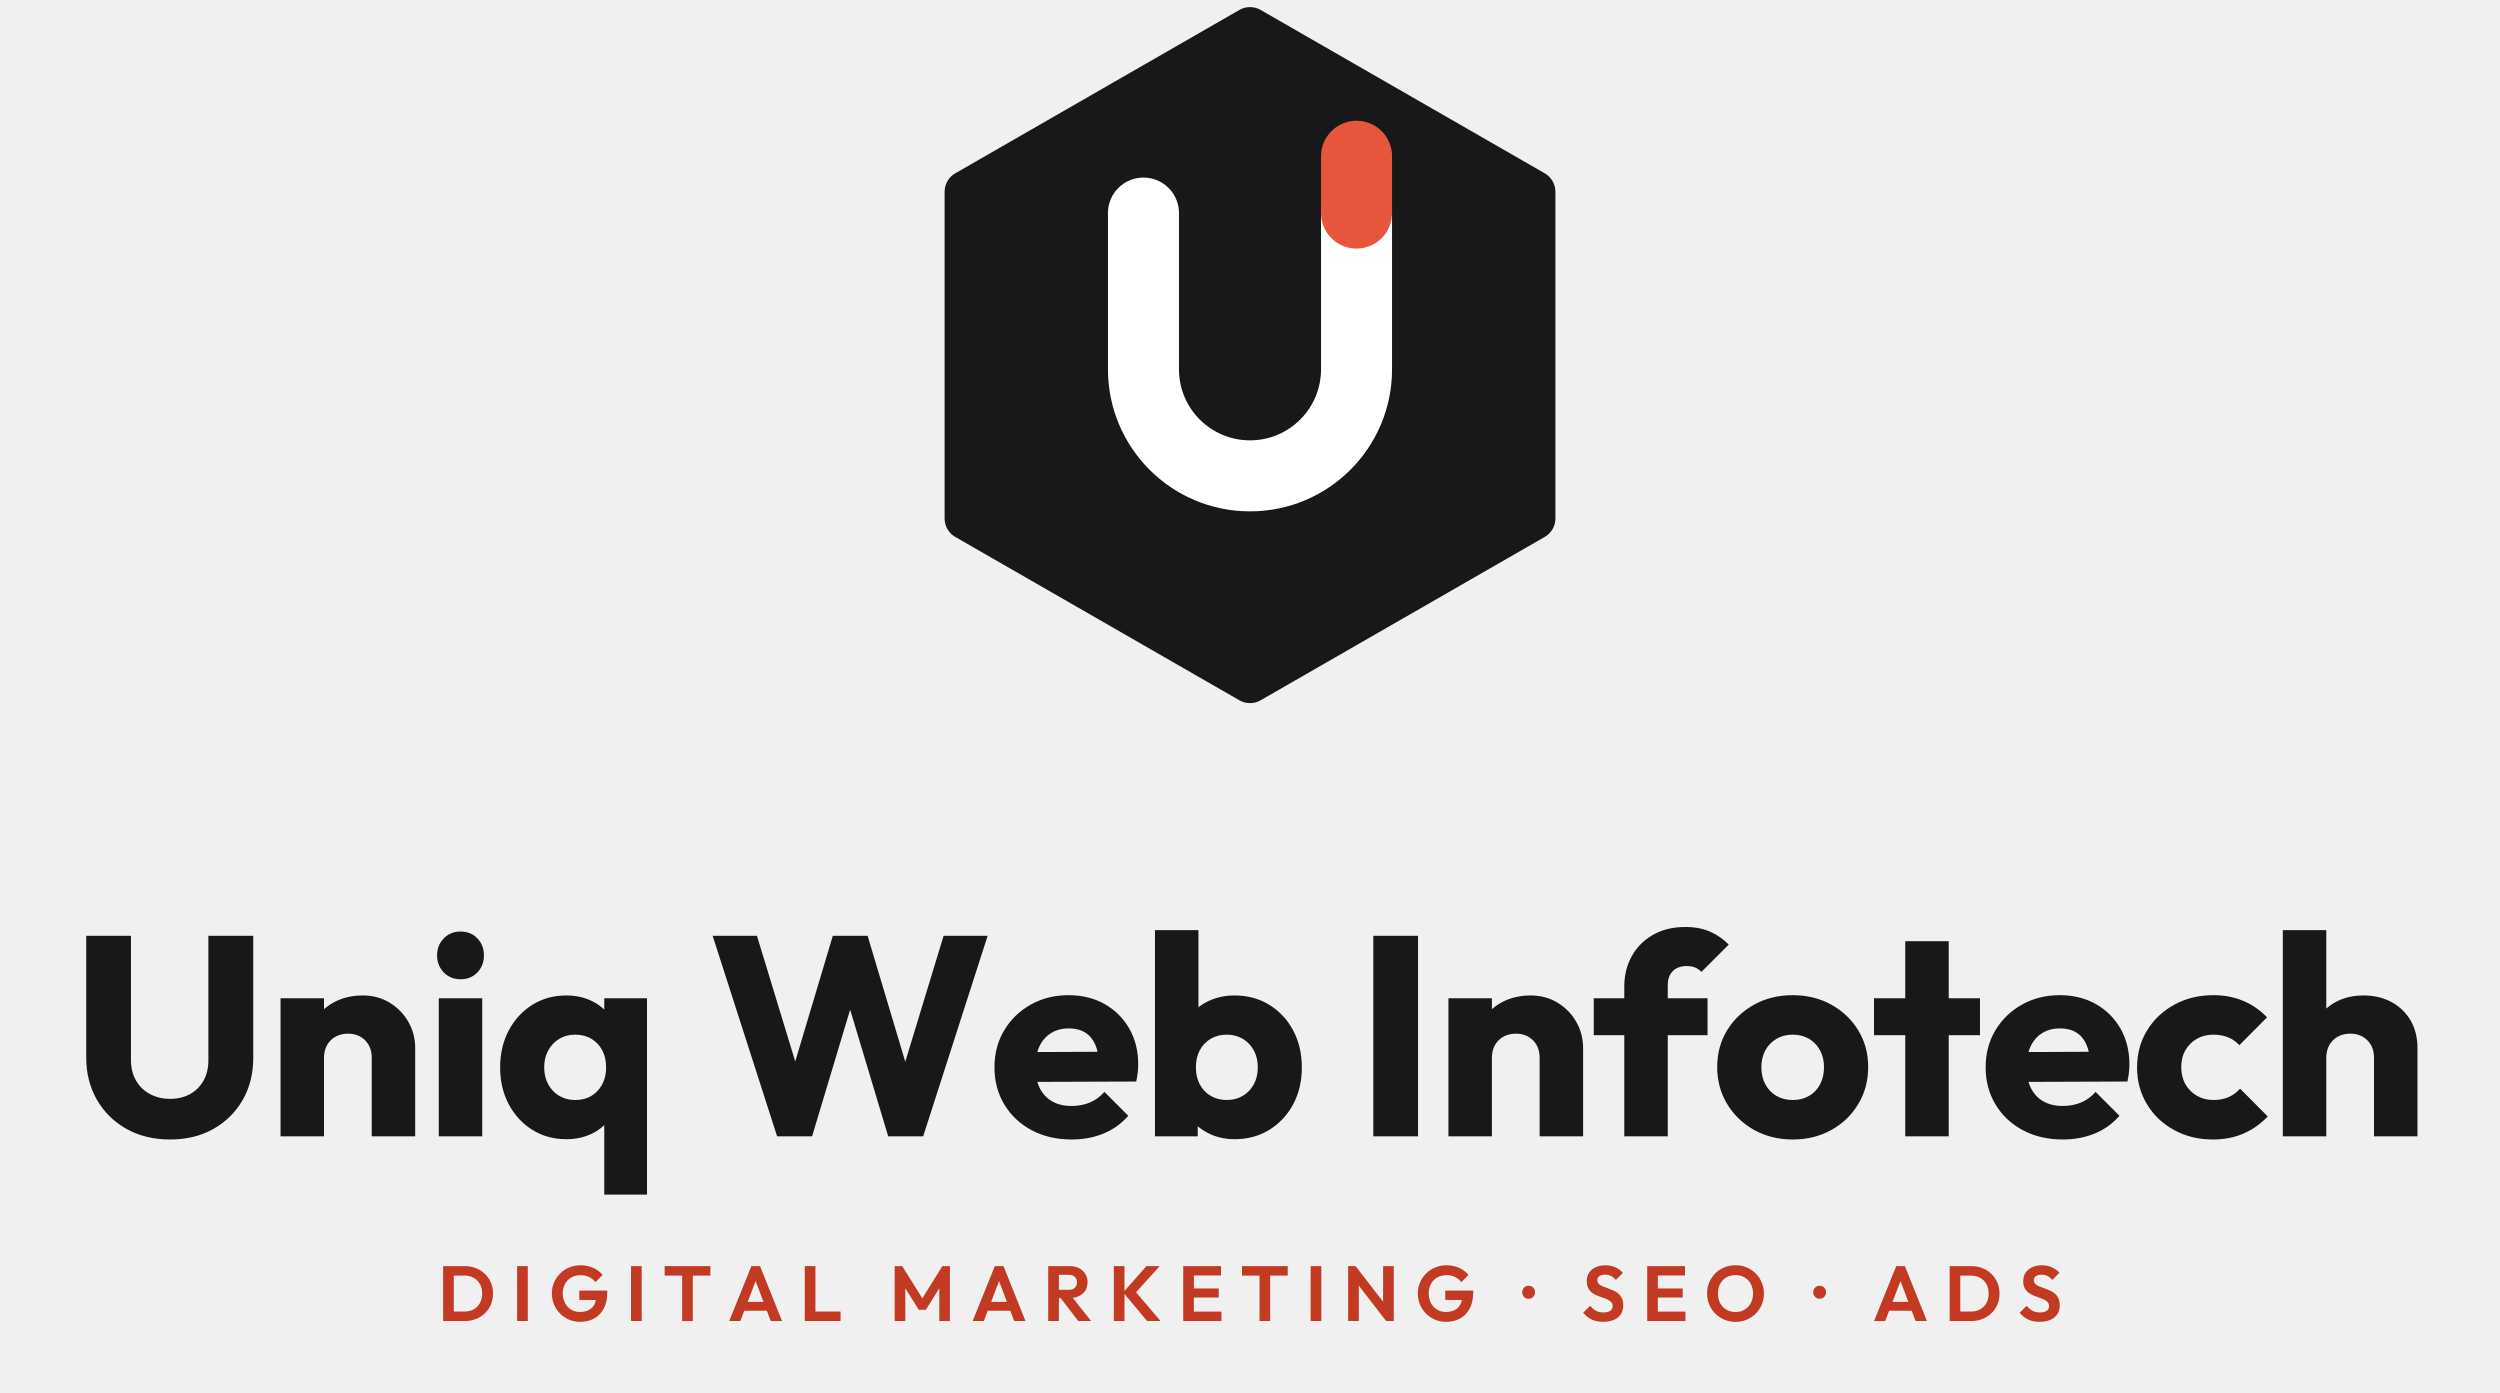
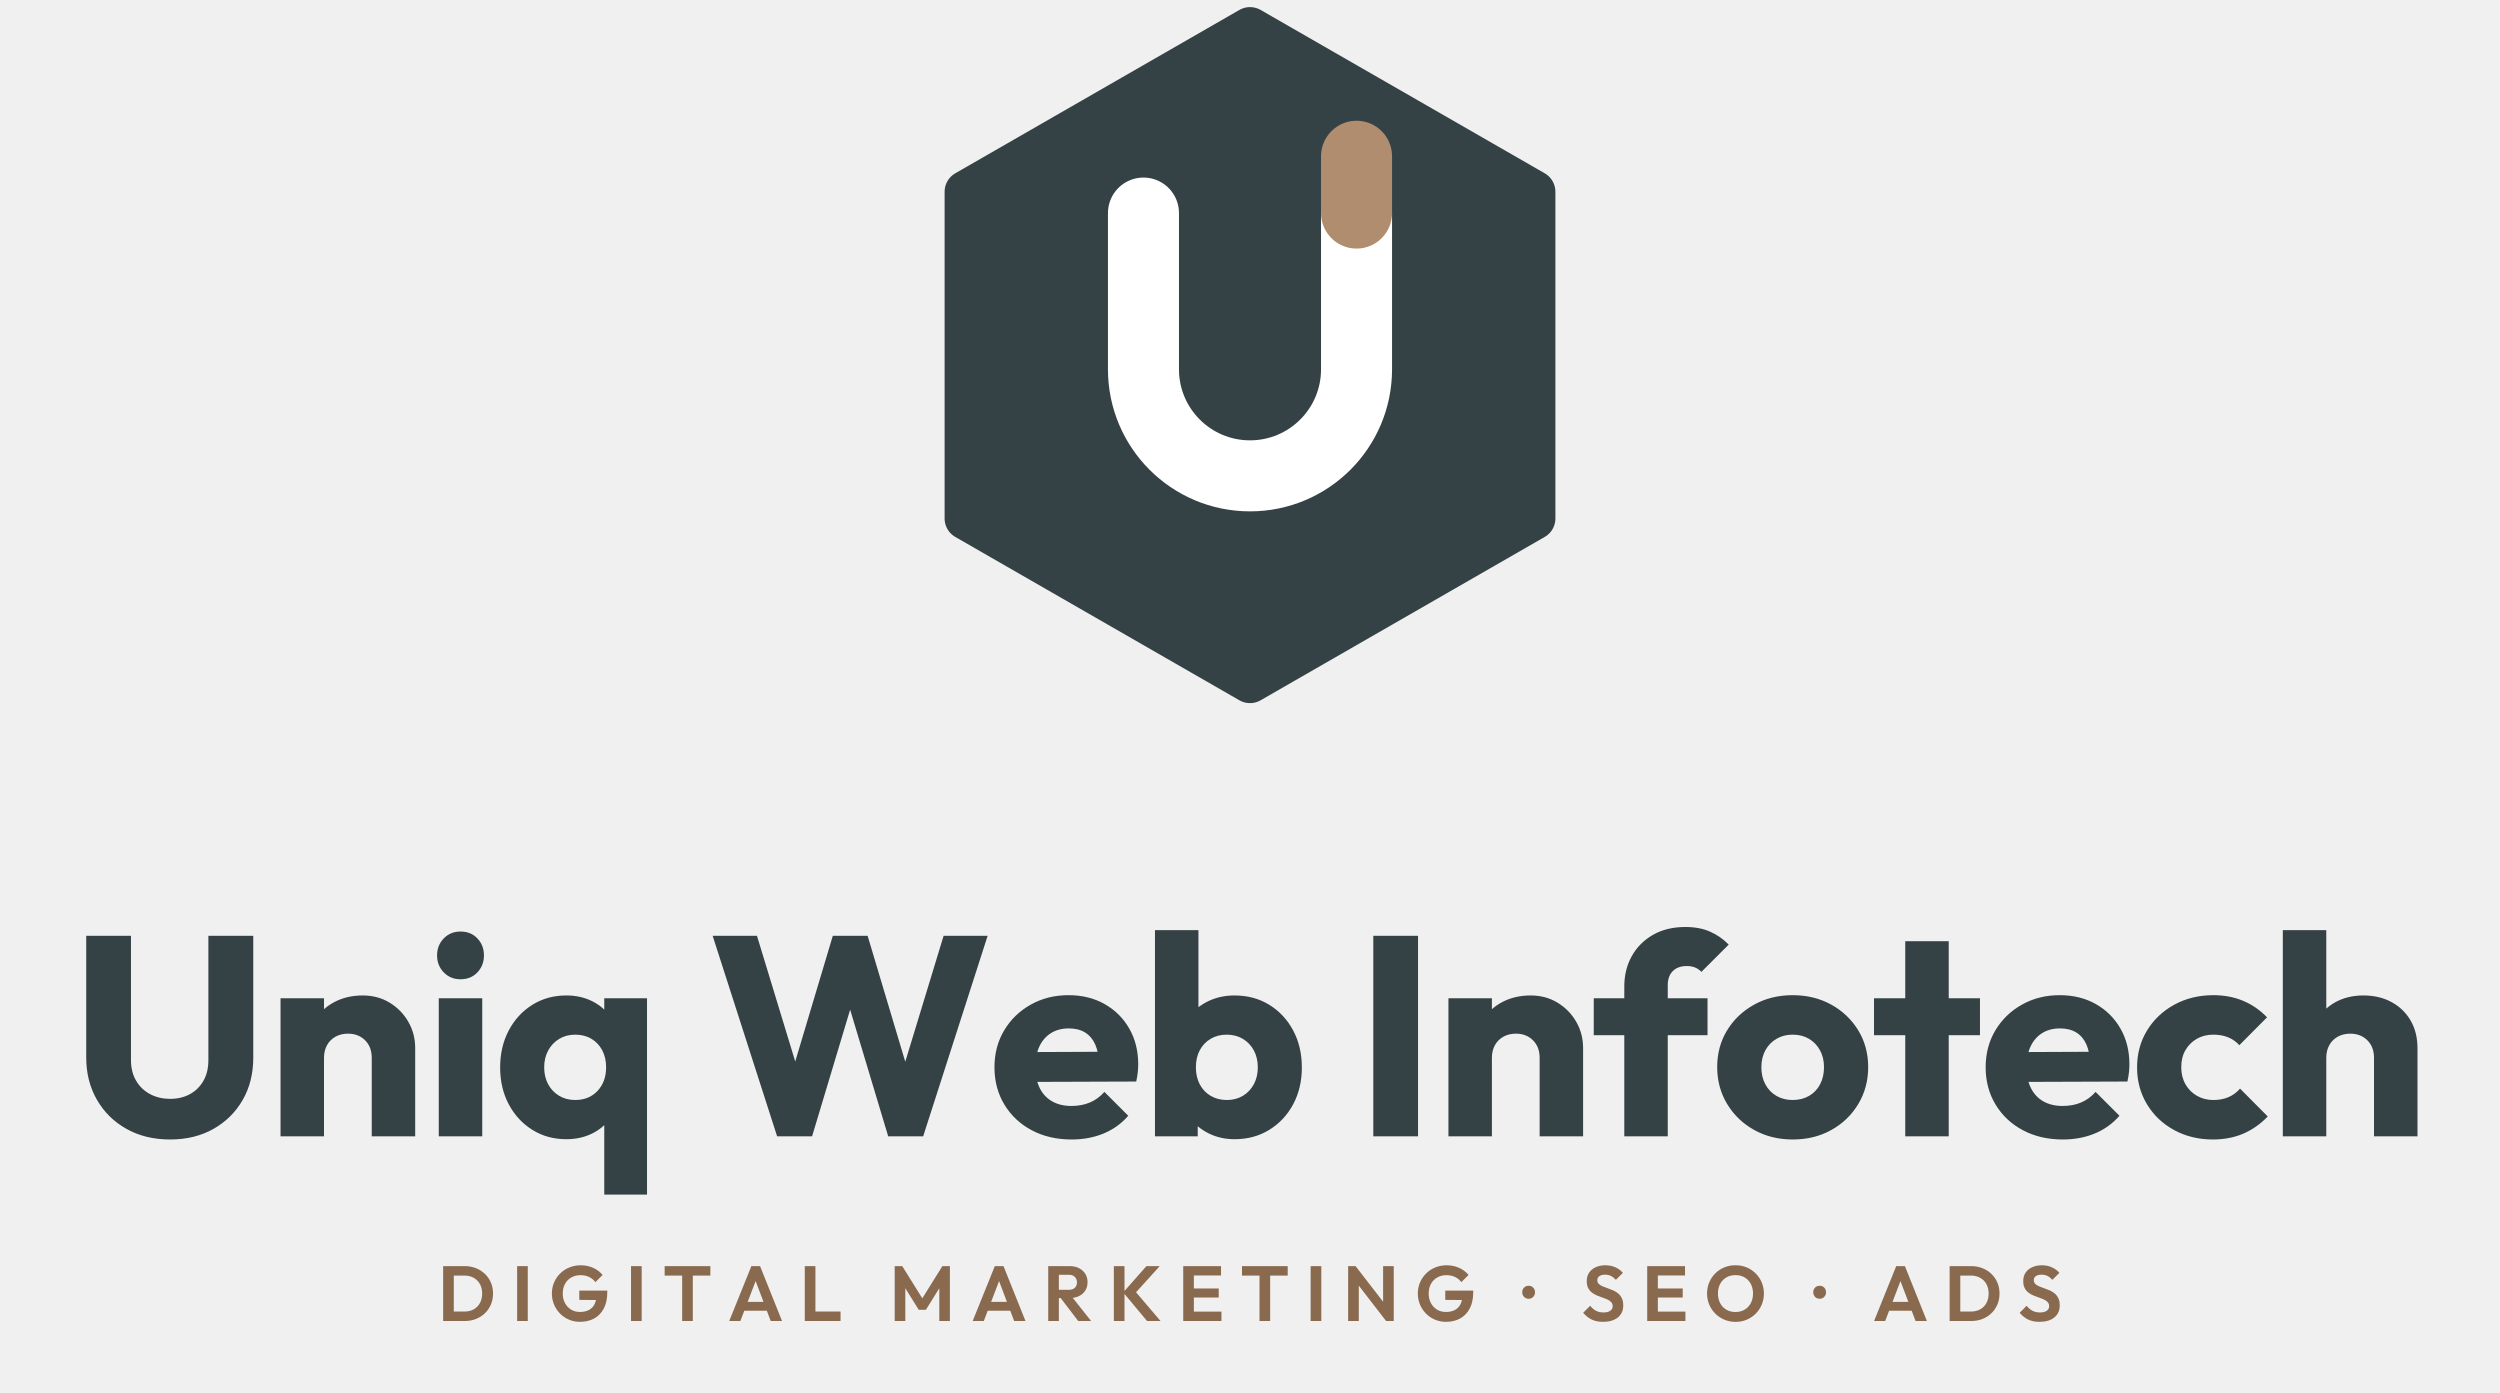
<svg xmlns="http://www.w3.org/2000/svg" viewBox="0 0 352 196" width="704" height="392" role="img" aria-label="Uniq Web Infotech">
  <g transform="translate(126.0 0)">
-     <path d="M50 4 L90 27 V73 L50 96 L10 73 V27 Z" fill="#18181B" stroke="#18181B" stroke-width="6" stroke-linejoin="round" />
+     <path d="M50 4 L90 27 V73 L50 96 L10 73 V27 Z" fill="#354245" stroke="#354245" stroke-width="6" stroke-linejoin="round" />
    <path d="M35 30 V52 a15 15 0 0 0 30 0 V30" fill="none" stroke="#FFFFFF" stroke-width="10" stroke-linecap="round" />
-     <path d="M65 30 L65 22" stroke="#E8553D" stroke-width="10" stroke-linecap="round" />
+     <path d="M65 30 L65 22" stroke="#B08D6E" stroke-width="10" stroke-linecap="round" />
  </g>
-   <path d="M23.946 160.44Q20.473 160.44 17.814 158.951Q15.155 157.462 13.648 154.85Q12.14 152.237 12.14 148.9V131.76H18.44V149.24Q18.44 150.939 19.169 152.172Q19.899 153.405 21.15 154.062Q22.402 154.72 23.943 154.72Q25.52 154.72 26.729 154.063Q27.938 153.406 28.639 152.184Q29.34 150.962 29.34 149.28V131.76H35.66V148.94Q35.66 152.278 34.172 154.87Q32.684 157.461 30.052 158.951Q27.42 160.44 23.946 160.44Z M52.34 160.0V148.94Q52.34 147.4 51.4 146.47Q50.46 145.54 49.005 145.54Q48.015 145.54 47.247 145.96Q46.48 146.38 46.05 147.15Q45.62 147.92 45.62 148.94L43.24 147.78Q43.24 145.48 44.25 143.77Q45.26 142.06 47.038 141.11Q48.816 140.16 51.068 140.16Q53.2 140.16 54.87 141.18Q56.54 142.2 57.5 143.88Q58.46 145.56 58.46 147.56V160.0ZM39.5 160.0V140.56H45.62V160.0Z M61.78 160.0V140.56H67.9V160.0ZM64.84 137.88Q63.42 137.88 62.48 136.91Q61.54 135.94 61.54 134.52Q61.54 133.1 62.48 132.13Q63.42 131.16 64.84 131.16Q66.3 131.16 67.22 132.13Q68.14 133.1 68.14 134.52Q68.14 135.94 67.22 136.91Q66.3 137.88 64.84 137.88Z M79.74 160.4Q77.06 160.4 74.95 159.08Q72.84 157.76 71.63 155.48Q70.42 153.2 70.42 150.3Q70.42 147.38 71.63 145.09Q72.84 142.8 74.95 141.48Q77.06 140.16 79.74 140.16Q81.7 140.16 83.28 140.92Q84.86 141.68 85.85 143.02Q86.84 144.36 86.98 146.08V154.48Q86.84 156.2 85.86 157.54Q84.88 158.88 83.29 159.64Q81.7 160.4 79.74 160.4ZM80.98 154.88Q82.94 154.88 84.14 153.59Q85.34 152.3 85.34 150.28Q85.34 148.92 84.8 147.89Q84.26 146.86 83.28 146.27Q82.3 145.68 81 145.68Q79.72 145.68 78.74 146.27Q77.76 146.86 77.19 147.9Q76.62 148.94 76.62 150.28Q76.62 151.62 77.18 152.66Q77.74 153.7 78.73 154.29Q79.72 154.88 80.98 154.88ZM85.08 168.2V155.0L86 150.28L85.08 145.56V140.56H91.1V168.2Z  M109.42 160.0 100.34 131.76H106.58L113.2 153.5H110.76L117.26 131.76H122.16L128.66 153.5H126.24L132.86 131.76H139.06L129.98 160.0H125.06L118.54 138.3H120.86L114.34 160.0Z M150.88 160.44Q147.72 160.44 145.27 159.14Q142.82 157.84 141.42 155.53Q140.02 153.22 140.02 150.28Q140.02 147.36 141.39 145.07Q142.76 142.78 145.13 141.45Q147.5 140.12 150.44 140.12Q153.32 140.12 155.53 141.37Q157.74 142.62 159.0 144.82Q160.26 147.02 160.26 149.84Q160.26 150.38 160.2 150.96Q160.14 151.54 159.98 152.28L143.22 152.34V148.14L157.38 148.08L154.74 149.86Q154.7 148.18 154.21 147.07Q153.72 145.96 152.79 145.38Q151.86 144.8 150.48 144.8Q149.04 144.8 147.98 145.46Q146.92 146.12 146.35 147.33Q145.78 148.54 145.78 150.24Q145.78 151.96 146.39 153.19Q147 154.42 148.14 155.07Q149.28 155.72 150.86 155.72Q152.3 155.72 153.46 155.23Q154.62 154.74 155.5 153.74L158.86 157.1Q157.42 158.76 155.38 159.6Q153.34 160.44 150.88 160.44Z M173.82 160.4Q171.84 160.4 170.2 159.59Q168.56 158.78 167.53 157.39Q166.5 156.0 166.34 154.28V146.08Q166.5 144.36 167.54 143.02Q168.58 141.68 170.22 140.92Q171.86 140.16 173.82 140.16Q176.58 140.16 178.72 141.48Q180.86 142.8 182.08 145.09Q183.3 147.38 183.3 150.3Q183.3 153.2 182.08 155.48Q180.86 157.76 178.72 159.08Q176.58 160.4 173.82 160.4ZM162.62 160.0V130.96H168.74V145.34L167.72 150.04L168.64 154.78V160.0ZM172.74 154.88Q174.02 154.88 175.0 154.29Q175.98 153.7 176.54 152.66Q177.1 151.62 177.1 150.28Q177.1 148.94 176.54 147.9Q175.98 146.86 174.99 146.27Q174.0 145.68 172.72 145.68Q171.44 145.68 170.45 146.27Q169.46 146.86 168.92 147.89Q168.38 148.92 168.38 150.28Q168.38 151.64 168.93 152.68Q169.48 153.72 170.47 154.3Q171.46 154.88 172.74 154.88Z  M193.36 160.0V131.76H199.66V160.0Z M216.78 160.0V148.94Q216.78 147.4 215.84 146.47Q214.9 145.54 213.445 145.54Q212.455 145.54 211.687 145.96Q210.92 146.38 210.49 147.15Q210.06 147.92 210.06 148.94L207.68 147.78Q207.68 145.48 208.69 143.77Q209.7 142.06 211.478 141.11Q213.256 140.16 215.508 140.16Q217.64 140.16 219.31 141.18Q220.98 142.2 221.94 143.88Q222.9 145.56 222.9 147.56V160.0ZM203.94 160.0V140.56H210.06V160.0Z M228.7 160.0V138.9Q228.7 136.52 229.75 134.63Q230.8 132.74 232.73 131.63Q234.66 130.52 237.3 130.52Q239.3 130.52 240.79 131.18Q242.28 131.84 243.4 133.0L239.56 136.84Q239.18 136.44 238.68 136.23Q238.18 136.02 237.5 136.02Q236.24 136.02 235.53 136.73Q234.82 137.44 234.82 138.7V160.0ZM224.4 145.76V140.56H240.42V145.76Z M252.42 160.44Q249.4 160.44 246.99 159.1Q244.58 157.76 243.18 155.44Q241.78 153.12 241.78 150.24Q241.78 147.36 243.17 145.08Q244.56 142.8 246.97 141.46Q249.38 140.12 252.4 140.12Q255.44 140.12 257.84 141.45Q260.24 142.78 261.64 145.07Q263.04 147.36 263.04 150.24Q263.04 153.12 261.65 155.44Q260.26 157.76 257.86 159.1Q255.46 160.44 252.42 160.44ZM252.4 154.88Q253.72 154.88 254.72 154.3Q255.72 153.72 256.27 152.67Q256.82 151.62 256.82 150.26Q256.82 148.9 256.25 147.87Q255.68 146.84 254.7 146.26Q253.72 145.68 252.4 145.68Q251.12 145.68 250.12 146.27Q249.12 146.86 248.56 147.89Q248.0 148.92 248.0 150.28Q248.0 151.62 248.56 152.67Q249.12 153.72 250.12 154.3Q251.12 154.88 252.4 154.88Z M268.26 160.0V132.52H274.38V160.0ZM263.86 145.76V140.56H278.78V145.76Z M290.44 160.44Q287.28 160.44 284.83 159.14Q282.38 157.84 280.98 155.53Q279.58 153.22 279.58 150.28Q279.58 147.36 280.95 145.07Q282.32 142.78 284.69 141.45Q287.06 140.12 290 140.12Q292.88 140.12 295.09 141.37Q297.3 142.62 298.56 144.82Q299.82 147.02 299.82 149.84Q299.82 150.38 299.76 150.96Q299.7 151.54 299.54 152.28L282.78 152.34V148.14L296.94 148.08L294.3 149.86Q294.26 148.18 293.77 147.07Q293.28 145.96 292.35 145.38Q291.42 144.8 290.04 144.8Q288.6 144.8 287.54 145.46Q286.48 146.12 285.91 147.33Q285.34 148.54 285.34 150.24Q285.34 151.96 285.95 153.19Q286.56 154.42 287.7 155.07Q288.84 155.72 290.42 155.72Q291.86 155.72 293.02 155.23Q294.18 154.74 295.06 153.74L298.42 157.1Q296.98 158.76 294.94 159.6Q292.9 160.44 290.44 160.44Z M311.58 160.44Q308.56 160.44 306.13 159.12Q303.7 157.8 302.3 155.49Q300.9 153.18 300.9 150.3Q300.9 147.38 302.31 145.08Q303.72 142.78 306.16 141.45Q308.6 140.12 311.64 140.12Q313.92 140.12 315.82 140.91Q317.72 141.7 319.2 143.24L315.3 147.16Q314.62 146.42 313.71 146.05Q312.8 145.68 311.64 145.68Q310.34 145.68 309.32 146.26Q308.3 146.84 307.71 147.86Q307.12 148.88 307.12 150.26Q307.12 151.62 307.71 152.66Q308.3 153.7 309.33 154.29Q310.36 154.88 311.64 154.88Q312.86 154.88 313.79 154.47Q314.72 154.06 315.4 153.28L319.3 157.2Q317.76 158.8 315.85 159.62Q313.94 160.44 311.58 160.44Z M334.26 160.0V148.94Q334.26 147.4 333.32 146.47Q332.38 145.54 330.925 145.54Q329.935 145.54 329.167 145.96Q328.4 146.38 327.97 147.15Q327.54 147.92 327.54 148.94L325.16 147.78Q325.16 145.48 326.13 143.77Q327.1 142.06 328.818 141.11Q330.536 140.16 332.768 140.16Q335.04 140.16 336.76 141.11Q338.48 142.06 339.43 143.72Q340.38 145.38 340.38 147.56V160.0ZM321.42 160.0V130.96H327.54V160.0Z" fill="#18181B" />
-   <path d="M63.415 186.0V184.666H65.39Q66.138 184.666 66.7 184.354Q67.262 184.042 67.574 183.469Q67.887 182.895 67.887 182.123Q67.887 181.358 67.569 180.791Q67.251 180.225 66.69 179.913Q66.129 179.601 65.39 179.601H63.388V178.267H65.414Q66.272 178.267 67.002 178.554Q67.733 178.842 68.276 179.363Q68.819 179.884 69.12 180.588Q69.421 181.292 69.421 182.133Q69.421 182.967 69.12 183.675Q68.819 184.383 68.28 184.904Q67.741 185.425 67.012 185.713Q66.283 186.0 65.436 186.0ZM62.395 186.0V178.267H63.894V186.0Z M72.812 186.0V178.267H74.311V186.0Z M81.664 186.115Q80.842 186.115 80.12 185.809Q79.398 185.502 78.858 184.956Q78.317 184.411 78.011 183.686Q77.704 182.961 77.704 182.125Q77.704 181.286 78.015 180.566Q78.326 179.845 78.876 179.301Q79.426 178.756 80.164 178.454Q80.902 178.151 81.755 178.151Q82.712 178.151 83.513 178.509Q84.315 178.867 84.846 179.513L83.831 180.528Q83.474 180.046 82.935 179.795Q82.396 179.543 81.747 179.543Q81.007 179.543 80.439 179.868Q79.871 180.192 79.553 180.772Q79.236 181.352 79.236 182.123Q79.236 182.893 79.552 183.478Q79.868 184.064 80.413 184.394Q80.957 184.724 81.656 184.724Q82.382 184.724 82.9 184.456Q83.419 184.188 83.695 183.664Q83.971 183.14 83.971 182.384L84.942 183.052L81.565 183.024V181.718H85.506V181.933Q85.506 183.316 85.011 184.248Q84.516 185.18 83.651 185.648Q82.786 186.115 81.664 186.115Z M88.85 186.0V178.267H90.349V186.0Z M96.049 186.0V178.432H97.548V186.0ZM93.583 179.601V178.267H100.018V179.601Z M102.674 186.0 105.795 178.267H107.016L110.113 186.0H108.518L106.123 179.659H106.667L104.242 186.0ZM104.33 184.556V183.302H108.485V184.556Z M113.314 186.0V178.267H114.812V186.0ZM114.414 186.0V184.666H118.349V186.0Z  M125.975 186.0V178.267H127.034L130.163 183.286H129.561L132.688 178.267H133.746V186.0H132.253V180.835L132.547 180.915L130.367 184.416H129.355L127.177 180.915L127.468 180.835V186.0Z M136.95 186.0 140.071 178.267H141.292L144.389 186.0H142.794L140.399 179.659H140.943L138.518 186.0ZM138.606 184.556V183.302H142.761V184.556Z M148.687 182.769V181.606H150.48Q151.03 181.606 151.332 181.324Q151.635 181.042 151.635 180.547Q151.635 180.093 151.337 179.791Q151.038 179.488 150.488 179.488H148.687V178.267H150.618Q151.365 178.267 151.932 178.56Q152.499 178.853 152.813 179.36Q153.128 179.868 153.128 180.522Q153.128 181.201 152.812 181.704Q152.496 182.208 151.924 182.488Q151.352 182.769 150.59 182.769ZM147.59 186.0V178.267H149.089V186.0ZM151.814 186.0 149.259 182.656 150.637 182.227 153.634 186.0Z M161.508 186.0 158.15 181.969 161.417 178.267H163.292L159.651 182.287V181.592L163.405 186.0ZM156.83 186.0V178.267H158.329V186.0Z M166.598 186.0V178.267H168.097V186.0ZM167.695 186.0V184.677H171.98V186.0ZM167.695 182.692V181.413H171.597V182.692ZM167.695 179.59V178.267H171.922V179.59Z M177.339 186.0V178.432H178.838V186.0ZM174.873 179.601V178.267H181.308V179.601Z M184.539 186.0V178.267H186.038V186.0Z M189.819 186.0V178.267H190.864L191.318 179.768V186.0ZM195.168 186.0 190.575 180.06 190.864 178.267 195.456 184.207ZM195.168 186.0 194.741 184.551V178.267H196.24V186.0Z M203.588 186.115Q202.766 186.115 202.044 185.809Q201.322 185.502 200.782 184.956Q200.241 184.411 199.935 183.686Q199.628 182.961 199.628 182.125Q199.628 181.286 199.939 180.566Q200.25 179.845 200.8 179.301Q201.35 178.756 202.088 178.454Q202.826 178.151 203.679 178.151Q204.636 178.151 205.437 178.509Q206.239 178.867 206.77 179.513L205.755 180.528Q205.398 180.046 204.858 179.795Q204.32 179.543 203.671 179.543Q202.931 179.543 202.363 179.868Q201.795 180.192 201.477 180.772Q201.16 181.352 201.16 182.123Q201.16 182.893 201.476 183.478Q201.792 184.064 202.337 184.394Q202.881 184.724 203.58 184.724Q204.306 184.724 204.824 184.456Q205.343 184.188 205.619 183.664Q205.895 183.14 205.895 182.384L206.866 183.052L203.489 183.024V181.718H207.43V181.933Q207.43 183.316 206.935 184.248Q206.44 185.18 205.575 185.648Q204.71 186.115 203.588 186.115Z  M215.232 182.865Q214.838 182.865 214.584 182.6Q214.33 182.334 214.33 181.952Q214.33 181.558 214.584 181.297Q214.838 181.036 215.232 181.036Q215.625 181.036 215.878 181.297Q216.131 181.558 216.131 181.952Q216.131 182.334 215.878 182.6Q215.625 182.865 215.232 182.865Z  M225.709 186.115Q224.774 186.115 224.11 185.795Q223.446 185.475 222.91 184.837L223.897 183.85Q224.243 184.298 224.692 184.545Q225.14 184.793 225.786 184.793Q226.377 184.793 226.72 184.56Q227.062 184.328 227.062 183.921Q227.062 183.572 226.864 183.35Q226.666 183.129 226.342 182.978Q226.017 182.827 225.627 182.699Q225.236 182.571 224.847 182.404Q224.458 182.238 224.133 181.989Q223.809 181.74 223.611 181.351Q223.413 180.962 223.413 180.371Q223.413 179.669 223.755 179.173Q224.098 178.677 224.692 178.414Q225.286 178.151 226.036 178.151Q226.826 178.151 227.464 178.444Q228.102 178.737 228.506 179.213L227.516 180.2Q227.178 179.832 226.819 179.653Q226.46 179.474 226.006 179.474Q225.492 179.474 225.198 179.675Q224.903 179.876 224.903 180.244Q224.903 180.566 225.101 180.764Q225.299 180.962 225.624 181.104Q225.948 181.245 226.339 181.377Q226.729 181.509 227.118 181.678Q227.508 181.847 227.832 182.111Q228.157 182.375 228.355 182.785Q228.553 183.195 228.553 183.805Q228.553 184.881 227.791 185.498Q227.029 186.115 225.709 186.115Z M231.927 186.0V178.267H233.426V186.0ZM233.024 186.0V184.677H237.309V186.0ZM233.024 182.692V181.413H236.926V182.692ZM233.024 179.59V178.267H237.251V179.59Z M244.373 186.121Q243.524 186.121 242.793 185.813Q242.063 185.505 241.515 184.959Q240.966 184.413 240.659 183.686Q240.353 182.958 240.353 182.123Q240.353 181.284 240.658 180.563Q240.963 179.843 241.506 179.297Q242.05 178.751 242.776 178.449Q243.502 178.146 244.351 178.146Q245.201 178.146 245.927 178.449Q246.653 178.751 247.2 179.297Q247.748 179.843 248.053 180.569Q248.358 181.295 248.358 182.133Q248.358 182.97 248.053 183.696Q247.748 184.422 247.204 184.965Q246.661 185.508 245.937 185.814Q245.212 186.121 244.373 186.121ZM244.351 184.73Q245.091 184.73 245.645 184.399Q246.199 184.07 246.511 183.482Q246.824 182.895 246.824 182.123Q246.824 181.548 246.645 181.075Q246.466 180.602 246.136 180.255Q245.806 179.909 245.355 179.723Q244.904 179.537 244.351 179.537Q243.62 179.537 243.066 179.862Q242.512 180.186 242.199 180.768Q241.887 181.35 241.887 182.123Q241.887 182.7 242.066 183.183Q242.245 183.665 242.571 184.008Q242.897 184.35 243.352 184.54Q243.807 184.73 244.351 184.73Z  M256.207 182.865Q255.813 182.865 255.559 182.6Q255.305 182.334 255.305 181.952Q255.305 181.558 255.559 181.297Q255.813 181.036 256.207 181.036Q256.6 181.036 256.853 181.297Q257.106 181.558 257.106 181.952Q257.106 182.334 256.853 182.6Q256.6 182.865 256.207 182.865Z  M263.868 186.0 266.989 178.267H268.21L271.307 186.0H269.712L267.317 179.659H267.861L265.436 186.0ZM265.524 184.556V183.302H269.679V184.556Z M275.528 186.0V184.666H277.503Q278.251 184.666 278.813 184.354Q279.375 184.042 279.687 183.469Q280 182.895 280 182.123Q280 181.358 279.682 180.791Q279.364 180.225 278.803 179.913Q278.242 179.601 277.503 179.601H275.501V178.267H277.527Q278.385 178.267 279.115 178.554Q279.846 178.842 280.389 179.363Q280.932 179.884 281.233 180.588Q281.534 181.292 281.534 182.133Q281.534 182.967 281.233 183.675Q280.932 184.383 280.393 184.904Q279.854 185.425 279.125 185.713Q278.396 186.0 277.549 186.0ZM274.508 186.0V178.267H276.007V186.0Z M287.166 186.115Q286.231 186.115 285.567 185.795Q284.903 185.475 284.367 184.837L285.354 183.85Q285.7 184.298 286.149 184.545Q286.597 184.793 287.243 184.793Q287.834 184.793 288.177 184.56Q288.519 184.328 288.519 183.921Q288.519 183.572 288.321 183.35Q288.123 183.129 287.799 182.978Q287.474 182.827 287.084 182.699Q286.693 182.571 286.304 182.404Q285.915 182.238 285.59 181.989Q285.266 181.74 285.068 181.351Q284.87 180.962 284.87 180.371Q284.87 179.669 285.212 179.173Q285.555 178.677 286.149 178.414Q286.743 178.151 287.493 178.151Q288.283 178.151 288.921 178.444Q289.559 178.737 289.963 179.213L288.973 180.2Q288.635 179.832 288.276 179.653Q287.917 179.474 287.463 179.474Q286.949 179.474 286.654 179.675Q286.36 179.876 286.36 180.244Q286.36 180.566 286.558 180.764Q286.756 180.962 287.081 181.104Q287.405 181.245 287.796 181.377Q288.186 181.509 288.575 181.678Q288.965 181.847 289.289 182.111Q289.614 182.375 289.812 182.785Q290.01 183.195 290.01 183.805Q290.01 184.881 289.248 185.498Q288.486 186.115 287.166 186.115Z" fill="#C23A22" />
+   <path d="M23.946 160.44Q20.473 160.44 17.814 158.951Q15.155 157.462 13.648 154.85Q12.14 152.237 12.14 148.9V131.76H18.44V149.24Q18.44 150.939 19.169 152.172Q19.899 153.405 21.15 154.062Q22.402 154.72 23.943 154.72Q25.52 154.72 26.729 154.063Q27.938 153.406 28.639 152.184Q29.34 150.962 29.34 149.28V131.76H35.66V148.94Q35.66 152.278 34.172 154.87Q32.684 157.461 30.052 158.951Q27.42 160.44 23.946 160.44Z M52.34 160.0V148.94Q52.34 147.4 51.4 146.47Q50.46 145.54 49.005 145.54Q48.015 145.54 47.247 145.96Q46.48 146.38 46.05 147.15Q45.62 147.92 45.62 148.94L43.24 147.78Q43.24 145.48 44.25 143.77Q45.26 142.06 47.038 141.11Q48.816 140.16 51.068 140.16Q53.2 140.16 54.87 141.18Q56.54 142.2 57.5 143.88Q58.46 145.56 58.46 147.56V160.0ZM39.5 160.0V140.56H45.62V160.0Z M61.78 160.0V140.56H67.9V160.0ZM64.84 137.88Q63.42 137.88 62.48 136.91Q61.54 135.94 61.54 134.52Q61.54 133.1 62.48 132.13Q63.42 131.16 64.84 131.16Q66.3 131.16 67.22 132.13Q68.14 133.1 68.14 134.52Q68.14 135.94 67.22 136.91Q66.3 137.88 64.84 137.88Z M79.74 160.4Q77.06 160.4 74.95 159.08Q72.84 157.76 71.63 155.48Q70.42 153.2 70.42 150.3Q70.42 147.38 71.63 145.09Q72.84 142.8 74.95 141.48Q77.06 140.16 79.74 140.16Q81.7 140.16 83.28 140.92Q84.86 141.68 85.85 143.02Q86.84 144.36 86.98 146.08V154.48Q86.84 156.2 85.86 157.54Q84.88 158.88 83.29 159.64Q81.7 160.4 79.74 160.4ZM80.98 154.88Q82.94 154.88 84.14 153.59Q85.34 152.3 85.34 150.28Q85.34 148.92 84.8 147.89Q84.26 146.86 83.28 146.27Q82.3 145.68 81 145.68Q79.72 145.68 78.74 146.27Q77.76 146.86 77.19 147.9Q76.62 148.94 76.62 150.28Q76.62 151.62 77.18 152.66Q77.74 153.7 78.73 154.29Q79.72 154.88 80.98 154.88ZM85.08 168.2V155.0L86 150.28L85.08 145.56V140.56H91.1V168.2Z  M109.42 160.0 100.34 131.76H106.58L113.2 153.5H110.76L117.26 131.76H122.16L128.66 153.5H126.24L132.86 131.76H139.06L129.98 160.0H125.06L118.54 138.3H120.86L114.34 160.0Z M150.88 160.44Q147.72 160.44 145.27 159.14Q142.82 157.84 141.42 155.53Q140.02 153.22 140.02 150.28Q140.02 147.36 141.39 145.07Q142.76 142.78 145.13 141.45Q147.5 140.12 150.44 140.12Q153.32 140.12 155.53 141.37Q157.74 142.62 159.0 144.82Q160.26 147.02 160.26 149.84Q160.26 150.38 160.2 150.96Q160.14 151.54 159.98 152.28L143.22 152.34V148.14L157.38 148.08L154.74 149.86Q154.7 148.18 154.21 147.07Q153.72 145.96 152.79 145.38Q151.86 144.8 150.48 144.8Q149.04 144.8 147.98 145.46Q146.92 146.12 146.35 147.33Q145.78 148.54 145.78 150.24Q145.78 151.96 146.39 153.19Q147 154.42 148.14 155.07Q149.28 155.72 150.86 155.72Q152.3 155.72 153.46 155.23Q154.62 154.74 155.5 153.74L158.86 157.1Q157.42 158.76 155.38 159.6Q153.34 160.44 150.88 160.44Z M173.82 160.4Q171.84 160.4 170.2 159.59Q168.56 158.78 167.53 157.39Q166.5 156.0 166.34 154.28V146.08Q166.5 144.36 167.54 143.02Q168.58 141.68 170.22 140.92Q171.86 140.16 173.82 140.16Q176.58 140.16 178.72 141.48Q180.86 142.8 182.08 145.09Q183.3 147.38 183.3 150.3Q183.3 153.2 182.08 155.48Q180.86 157.76 178.72 159.08Q176.58 160.4 173.82 160.4ZM162.62 160.0V130.96H168.74V145.34L167.72 150.04L168.64 154.78V160.0ZM172.74 154.88Q174.02 154.88 175.0 154.29Q175.98 153.7 176.54 152.66Q177.1 151.62 177.1 150.28Q177.1 148.94 176.54 147.9Q175.98 146.86 174.99 146.27Q174.0 145.68 172.72 145.68Q171.44 145.68 170.45 146.27Q169.46 146.86 168.92 147.89Q168.38 148.92 168.38 150.28Q168.38 151.64 168.93 152.68Q169.48 153.72 170.47 154.3Q171.46 154.88 172.74 154.88Z  M193.36 160.0V131.76H199.66V160.0Z M216.78 160.0V148.94Q216.78 147.4 215.84 146.47Q214.9 145.54 213.445 145.54Q212.455 145.54 211.687 145.96Q210.92 146.38 210.49 147.15Q210.06 147.92 210.06 148.94L207.68 147.78Q207.68 145.48 208.69 143.77Q209.7 142.06 211.478 141.11Q213.256 140.16 215.508 140.16Q217.64 140.16 219.31 141.18Q220.98 142.2 221.94 143.88Q222.9 145.56 222.9 147.56V160.0ZM203.94 160.0V140.56H210.06V160.0Z M228.7 160.0V138.9Q228.7 136.52 229.75 134.63Q230.8 132.74 232.73 131.63Q234.66 130.52 237.3 130.52Q239.3 130.52 240.79 131.18Q242.28 131.84 243.4 133.0L239.56 136.84Q239.18 136.44 238.68 136.23Q238.18 136.02 237.5 136.02Q236.24 136.02 235.53 136.73Q234.82 137.44 234.82 138.7V160.0ZM224.4 145.76V140.56H240.42V145.76Z M252.42 160.44Q249.4 160.44 246.99 159.1Q244.58 157.76 243.18 155.44Q241.78 153.12 241.78 150.24Q241.78 147.36 243.17 145.08Q244.56 142.8 246.97 141.46Q249.38 140.12 252.4 140.12Q255.44 140.12 257.84 141.45Q260.24 142.78 261.64 145.07Q263.04 147.36 263.04 150.24Q263.04 153.12 261.65 155.44Q260.26 157.76 257.86 159.1Q255.46 160.44 252.42 160.44ZM252.4 154.88Q253.72 154.88 254.72 154.3Q255.72 153.72 256.27 152.67Q256.82 151.62 256.82 150.26Q256.82 148.9 256.25 147.87Q255.68 146.84 254.7 146.26Q253.72 145.68 252.4 145.68Q251.12 145.68 250.12 146.27Q249.12 146.86 248.56 147.89Q248.0 148.92 248.0 150.28Q248.0 151.62 248.56 152.67Q249.12 153.72 250.12 154.3Q251.12 154.88 252.4 154.88Z M268.26 160.0V132.52H274.38V160.0ZM263.86 145.76V140.56H278.78V145.76Z M290.44 160.44Q287.28 160.44 284.83 159.14Q282.38 157.84 280.98 155.53Q279.58 153.22 279.58 150.28Q279.58 147.36 280.95 145.07Q282.32 142.78 284.69 141.45Q287.06 140.12 290 140.12Q292.88 140.12 295.09 141.37Q297.3 142.62 298.56 144.82Q299.82 147.02 299.82 149.84Q299.82 150.38 299.76 150.96Q299.7 151.54 299.54 152.28L282.78 152.34V148.14L296.94 148.08L294.3 149.86Q294.26 148.18 293.77 147.07Q293.28 145.96 292.35 145.38Q291.42 144.8 290.04 144.8Q288.6 144.8 287.54 145.46Q286.48 146.12 285.91 147.33Q285.34 148.54 285.34 150.24Q285.34 151.96 285.95 153.19Q286.56 154.42 287.7 155.07Q288.84 155.72 290.42 155.72Q291.86 155.72 293.02 155.23Q294.18 154.74 295.06 153.74L298.42 157.1Q296.98 158.76 294.94 159.6Q292.9 160.44 290.44 160.44Z M311.58 160.44Q308.56 160.44 306.13 159.12Q303.7 157.8 302.3 155.49Q300.9 153.18 300.9 150.3Q300.9 147.38 302.31 145.08Q303.72 142.78 306.16 141.45Q308.6 140.12 311.64 140.12Q313.92 140.12 315.82 140.91Q317.72 141.7 319.2 143.24L315.3 147.16Q314.62 146.42 313.71 146.05Q312.8 145.68 311.64 145.68Q310.34 145.68 309.32 146.26Q308.3 146.84 307.71 147.86Q307.12 148.88 307.12 150.26Q307.12 151.62 307.71 152.66Q308.3 153.7 309.33 154.29Q310.36 154.88 311.64 154.88Q312.86 154.88 313.79 154.47Q314.72 154.06 315.4 153.28L319.3 157.2Q317.76 158.8 315.85 159.62Q313.94 160.44 311.58 160.44Z M334.26 160.0V148.94Q334.26 147.4 333.32 146.47Q332.38 145.54 330.925 145.54Q329.935 145.54 329.167 145.96Q328.4 146.38 327.97 147.15Q327.54 147.92 327.54 148.94L325.16 147.78Q325.16 145.48 326.13 143.77Q327.1 142.06 328.818 141.11Q330.536 140.16 332.768 140.16Q335.04 140.16 336.76 141.11Q338.48 142.06 339.43 143.72Q340.38 145.38 340.38 147.56V160.0ZM321.42 160.0V130.96H327.54V160.0Z" fill="#354245" />
+   <path d="M63.415 186.0V184.666H65.39Q66.138 184.666 66.7 184.354Q67.262 184.042 67.574 183.469Q67.887 182.895 67.887 182.123Q67.887 181.358 67.569 180.791Q67.251 180.225 66.69 179.913Q66.129 179.601 65.39 179.601H63.388V178.267H65.414Q66.272 178.267 67.002 178.554Q67.733 178.842 68.276 179.363Q68.819 179.884 69.12 180.588Q69.421 181.292 69.421 182.133Q69.421 182.967 69.12 183.675Q68.819 184.383 68.28 184.904Q67.741 185.425 67.012 185.713Q66.283 186.0 65.436 186.0ZM62.395 186.0V178.267H63.894V186.0Z M72.812 186.0V178.267H74.311V186.0Z M81.664 186.115Q80.842 186.115 80.12 185.809Q79.398 185.502 78.858 184.956Q78.317 184.411 78.011 183.686Q77.704 182.961 77.704 182.125Q77.704 181.286 78.015 180.566Q78.326 179.845 78.876 179.301Q79.426 178.756 80.164 178.454Q80.902 178.151 81.755 178.151Q82.712 178.151 83.513 178.509Q84.315 178.867 84.846 179.513L83.831 180.528Q83.474 180.046 82.935 179.795Q82.396 179.543 81.747 179.543Q81.007 179.543 80.439 179.868Q79.871 180.192 79.553 180.772Q79.236 181.352 79.236 182.123Q79.236 182.893 79.552 183.478Q79.868 184.064 80.413 184.394Q80.957 184.724 81.656 184.724Q82.382 184.724 82.9 184.456Q83.419 184.188 83.695 183.664Q83.971 183.14 83.971 182.384L84.942 183.052L81.565 183.024V181.718H85.506V181.933Q85.506 183.316 85.011 184.248Q84.516 185.18 83.651 185.648Q82.786 186.115 81.664 186.115Z M88.85 186.0V178.267H90.349V186.0Z M96.049 186.0V178.432H97.548V186.0ZM93.583 179.601V178.267H100.018V179.601Z M102.674 186.0 105.795 178.267H107.016L110.113 186.0H108.518L106.123 179.659H106.667L104.242 186.0ZM104.33 184.556V183.302H108.485V184.556Z M113.314 186.0V178.267H114.812V186.0ZM114.414 186.0V184.666H118.349V186.0Z  M125.975 186.0V178.267H127.034L130.163 183.286H129.561L132.688 178.267H133.746V186.0H132.253V180.835L132.547 180.915L130.367 184.416H129.355L127.177 180.915L127.468 180.835V186.0Z M136.95 186.0 140.071 178.267H141.292L144.389 186.0H142.794L140.399 179.659H140.943L138.518 186.0ZM138.606 184.556V183.302H142.761V184.556Z M148.687 182.769V181.606H150.48Q151.03 181.606 151.332 181.324Q151.635 181.042 151.635 180.547Q151.635 180.093 151.337 179.791Q151.038 179.488 150.488 179.488H148.687V178.267H150.618Q151.365 178.267 151.932 178.56Q152.499 178.853 152.813 179.36Q153.128 179.868 153.128 180.522Q153.128 181.201 152.812 181.704Q152.496 182.208 151.924 182.488Q151.352 182.769 150.59 182.769ZM147.59 186.0V178.267H149.089V186.0ZM151.814 186.0 149.259 182.656 150.637 182.227 153.634 186.0Z M161.508 186.0 158.15 181.969 161.417 178.267H163.292L159.651 182.287V181.592L163.405 186.0ZM156.83 186.0V178.267H158.329V186.0Z M166.598 186.0V178.267H168.097V186.0ZM167.695 186.0V184.677H171.98V186.0ZM167.695 182.692V181.413H171.597V182.692ZM167.695 179.59V178.267H171.922V179.59Z M177.339 186.0V178.432H178.838V186.0ZM174.873 179.601V178.267H181.308V179.601Z M184.539 186.0V178.267H186.038V186.0Z M189.819 186.0V178.267H190.864L191.318 179.768V186.0ZM195.168 186.0 190.575 180.06 190.864 178.267 195.456 184.207ZM195.168 186.0 194.741 184.551V178.267H196.24V186.0Z M203.588 186.115Q202.766 186.115 202.044 185.809Q201.322 185.502 200.782 184.956Q200.241 184.411 199.935 183.686Q199.628 182.961 199.628 182.125Q199.628 181.286 199.939 180.566Q200.25 179.845 200.8 179.301Q201.35 178.756 202.088 178.454Q202.826 178.151 203.679 178.151Q204.636 178.151 205.437 178.509Q206.239 178.867 206.77 179.513L205.755 180.528Q205.398 180.046 204.858 179.795Q204.32 179.543 203.671 179.543Q202.931 179.543 202.363 179.868Q201.795 180.192 201.477 180.772Q201.16 181.352 201.16 182.123Q201.16 182.893 201.476 183.478Q201.792 184.064 202.337 184.394Q202.881 184.724 203.58 184.724Q204.306 184.724 204.824 184.456Q205.343 184.188 205.619 183.664Q205.895 183.14 205.895 182.384L206.866 183.052L203.489 183.024V181.718H207.43V181.933Q207.43 183.316 206.935 184.248Q206.44 185.18 205.575 185.648Q204.71 186.115 203.588 186.115Z  M215.232 182.865Q214.838 182.865 214.584 182.6Q214.33 182.334 214.33 181.952Q214.33 181.558 214.584 181.297Q214.838 181.036 215.232 181.036Q215.625 181.036 215.878 181.297Q216.131 181.558 216.131 181.952Q216.131 182.334 215.878 182.6Q215.625 182.865 215.232 182.865Z  M225.709 186.115Q224.774 186.115 224.11 185.795Q223.446 185.475 222.91 184.837L223.897 183.85Q224.243 184.298 224.692 184.545Q225.14 184.793 225.786 184.793Q226.377 184.793 226.72 184.56Q227.062 184.328 227.062 183.921Q227.062 183.572 226.864 183.35Q226.666 183.129 226.342 182.978Q226.017 182.827 225.627 182.699Q225.236 182.571 224.847 182.404Q224.458 182.238 224.133 181.989Q223.809 181.74 223.611 181.351Q223.413 180.962 223.413 180.371Q223.413 179.669 223.755 179.173Q224.098 178.677 224.692 178.414Q225.286 178.151 226.036 178.151Q226.826 178.151 227.464 178.444Q228.102 178.737 228.506 179.213L227.516 180.2Q227.178 179.832 226.819 179.653Q226.46 179.474 226.006 179.474Q225.492 179.474 225.198 179.675Q224.903 179.876 224.903 180.244Q224.903 180.566 225.101 180.764Q225.299 180.962 225.624 181.104Q225.948 181.245 226.339 181.377Q226.729 181.509 227.118 181.678Q227.508 181.847 227.832 182.111Q228.157 182.375 228.355 182.785Q228.553 183.195 228.553 183.805Q228.553 184.881 227.791 185.498Q227.029 186.115 225.709 186.115Z M231.927 186.0V178.267H233.426V186.0ZM233.024 186.0V184.677H237.309V186.0ZM233.024 182.692V181.413H236.926V182.692ZM233.024 179.59V178.267H237.251V179.59Z M244.373 186.121Q243.524 186.121 242.793 185.813Q242.063 185.505 241.515 184.959Q240.966 184.413 240.659 183.686Q240.353 182.958 240.353 182.123Q240.353 181.284 240.658 180.563Q240.963 179.843 241.506 179.297Q242.05 178.751 242.776 178.449Q243.502 178.146 244.351 178.146Q245.201 178.146 245.927 178.449Q246.653 178.751 247.2 179.297Q247.748 179.843 248.053 180.569Q248.358 181.295 248.358 182.133Q248.358 182.97 248.053 183.696Q247.748 184.422 247.204 184.965Q246.661 185.508 245.937 185.814Q245.212 186.121 244.373 186.121ZM244.351 184.73Q245.091 184.73 245.645 184.399Q246.199 184.07 246.511 183.482Q246.824 182.895 246.824 182.123Q246.824 181.548 246.645 181.075Q246.466 180.602 246.136 180.255Q245.806 179.909 245.355 179.723Q244.904 179.537 244.351 179.537Q243.62 179.537 243.066 179.862Q242.512 180.186 242.199 180.768Q241.887 181.35 241.887 182.123Q241.887 182.7 242.066 183.183Q242.245 183.665 242.571 184.008Q242.897 184.35 243.352 184.54Q243.807 184.73 244.351 184.73Z  M256.207 182.865Q255.813 182.865 255.559 182.6Q255.305 182.334 255.305 181.952Q255.305 181.558 255.559 181.297Q255.813 181.036 256.207 181.036Q256.6 181.036 256.853 181.297Q257.106 181.558 257.106 181.952Q257.106 182.334 256.853 182.6Q256.6 182.865 256.207 182.865Z  M263.868 186.0 266.989 178.267H268.21L271.307 186.0H269.712L267.317 179.659H267.861L265.436 186.0ZM265.524 184.556V183.302H269.679V184.556Z M275.528 186.0V184.666H277.503Q278.251 184.666 278.813 184.354Q279.375 184.042 279.687 183.469Q280 182.895 280 182.123Q280 181.358 279.682 180.791Q279.364 180.225 278.803 179.913Q278.242 179.601 277.503 179.601H275.501V178.267H277.527Q278.385 178.267 279.115 178.554Q279.846 178.842 280.389 179.363Q280.932 179.884 281.233 180.588Q281.534 181.292 281.534 182.133Q281.534 182.967 281.233 183.675Q280.932 184.383 280.393 184.904Q279.854 185.425 279.125 185.713Q278.396 186.0 277.549 186.0ZM274.508 186.0V178.267H276.007V186.0Z M287.166 186.115Q286.231 186.115 285.567 185.795Q284.903 185.475 284.367 184.837L285.354 183.85Q285.7 184.298 286.149 184.545Q286.597 184.793 287.243 184.793Q287.834 184.793 288.177 184.56Q288.519 184.328 288.519 183.921Q288.519 183.572 288.321 183.35Q288.123 183.129 287.799 182.978Q287.474 182.827 287.084 182.699Q286.693 182.571 286.304 182.404Q285.915 182.238 285.59 181.989Q285.266 181.74 285.068 181.351Q284.87 180.962 284.87 180.371Q284.87 179.669 285.212 179.173Q285.555 178.677 286.149 178.414Q286.743 178.151 287.493 178.151Q288.283 178.151 288.921 178.444Q289.559 178.737 289.963 179.213L288.973 180.2Q288.635 179.832 288.276 179.653Q287.917 179.474 287.463 179.474Q286.949 179.474 286.654 179.675Q286.36 179.876 286.36 180.244Q286.36 180.566 286.558 180.764Q286.756 180.962 287.081 181.104Q287.405 181.245 287.796 181.377Q288.186 181.509 288.575 181.678Q288.965 181.847 289.289 182.111Q289.614 182.375 289.812 182.785Q290.01 183.195 290.01 183.805Q290.01 184.881 289.248 185.498Q288.486 186.115 287.166 186.115Z" fill="#8A6A4E" />
</svg>
